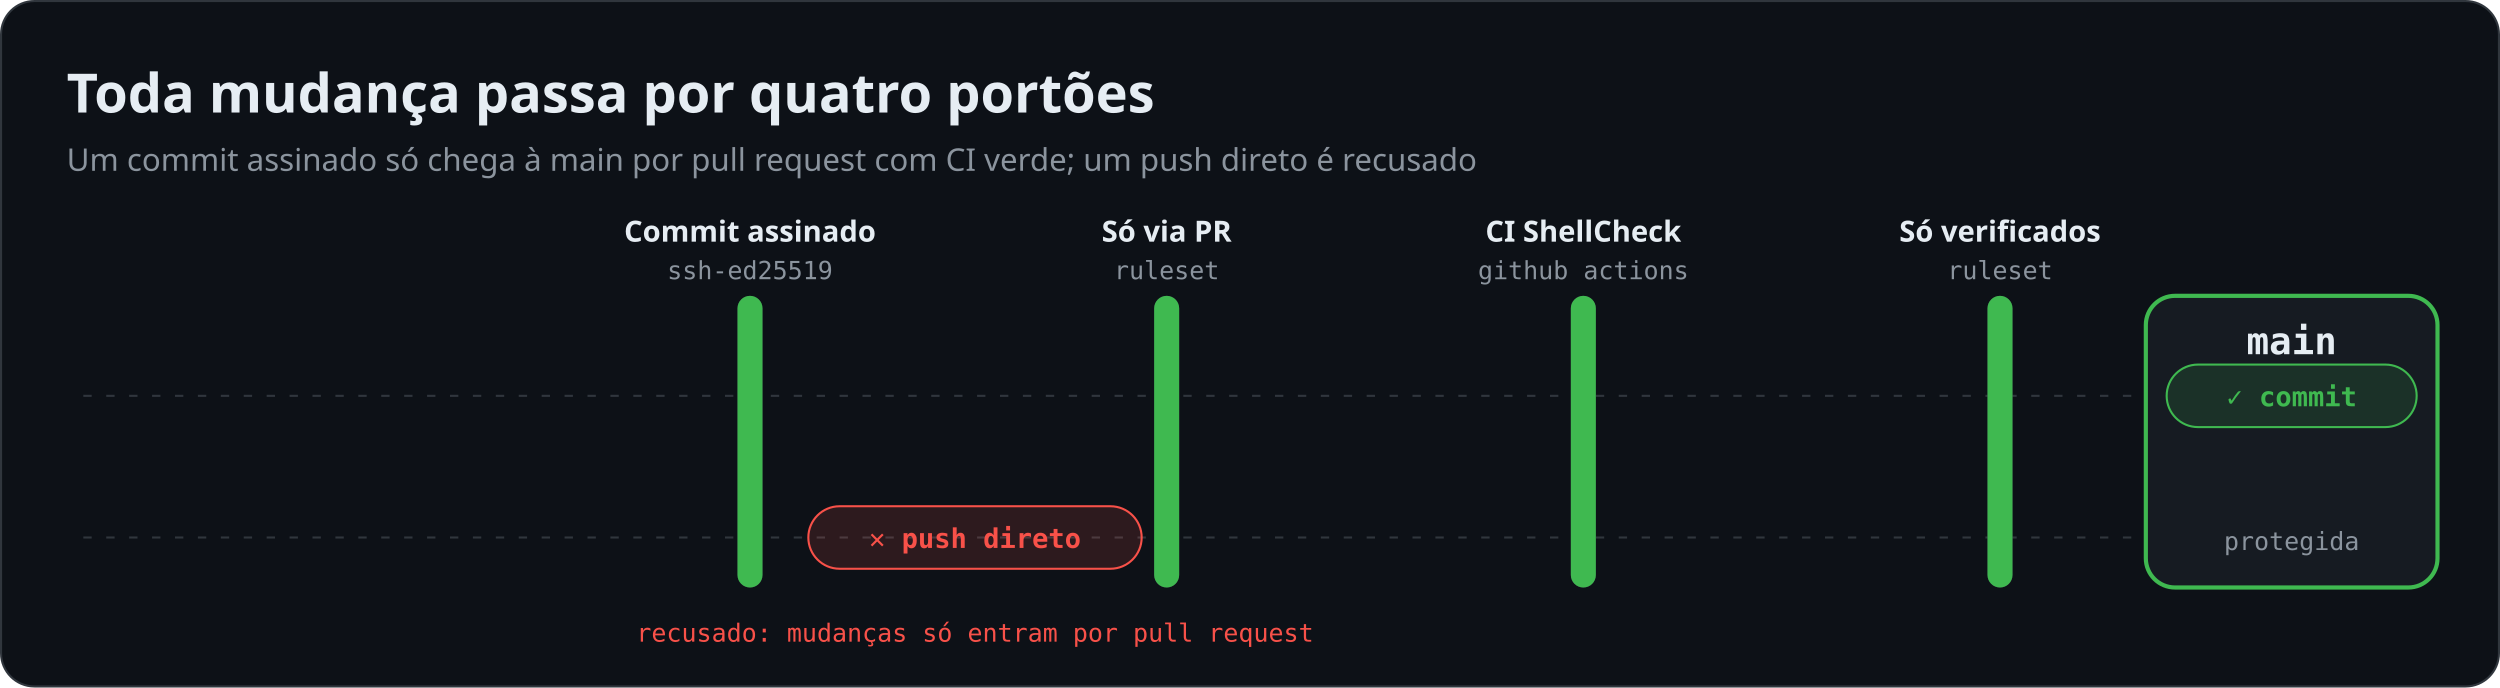
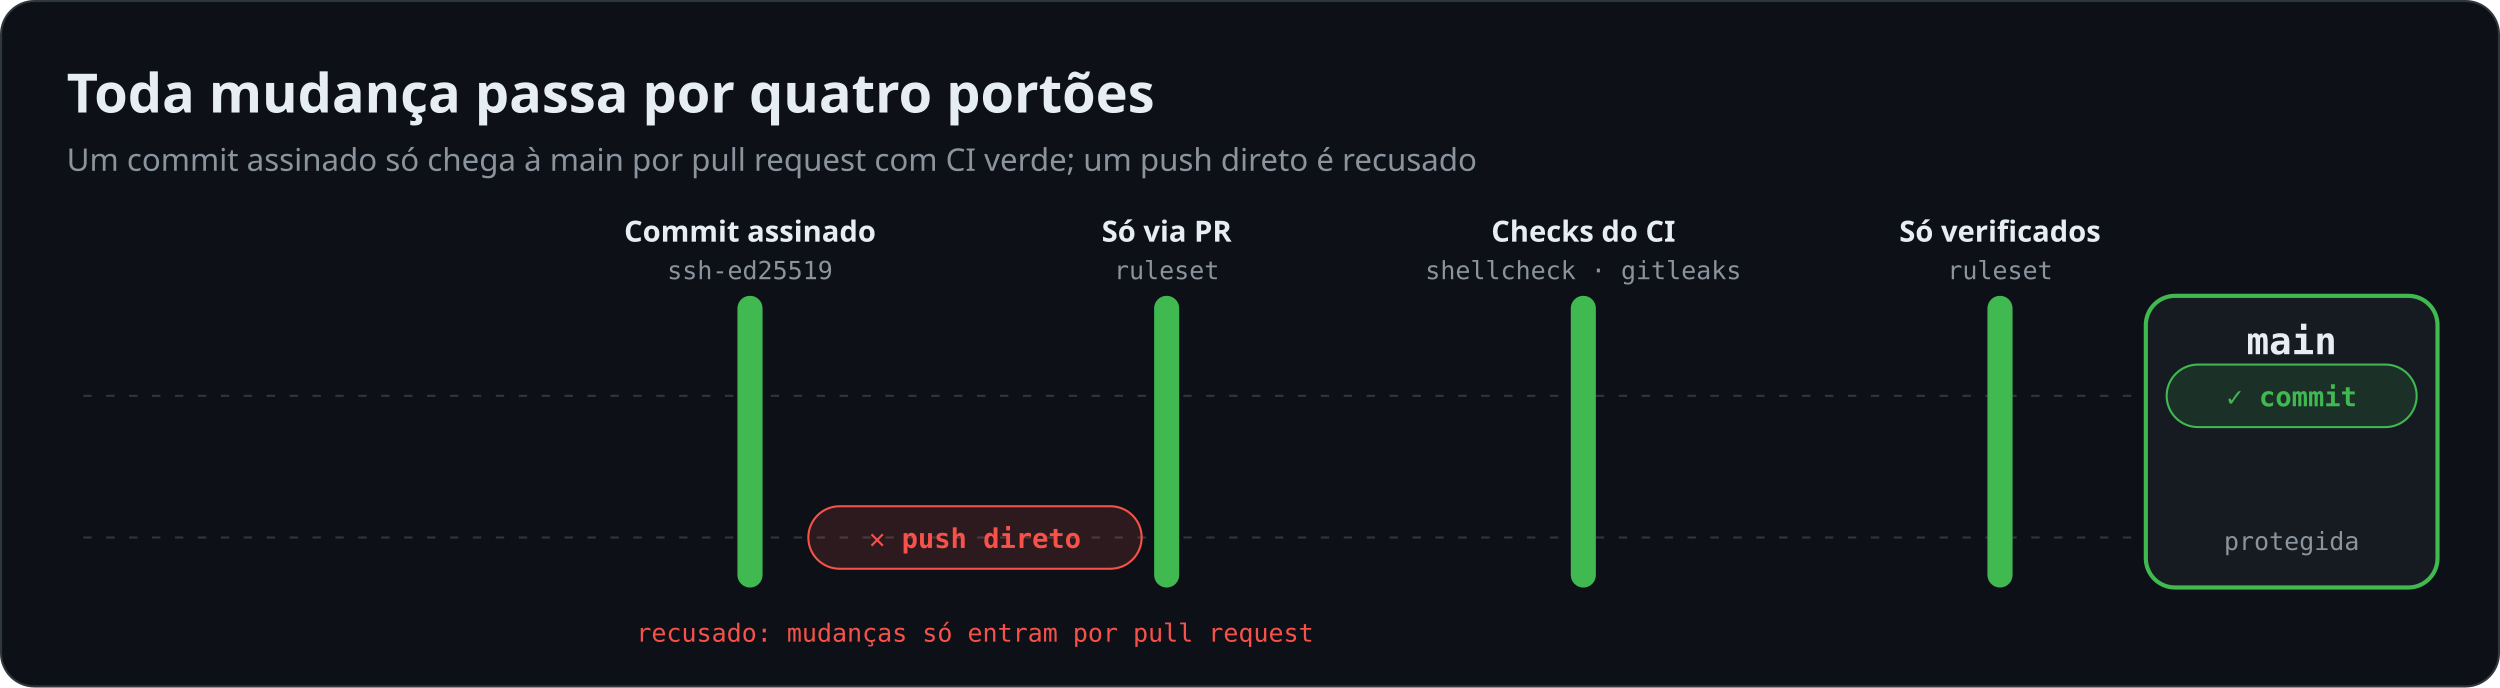
<svg xmlns="http://www.w3.org/2000/svg" width="1200" height="330" viewBox="0 0 1200 330" role="img" aria-labelledby="title desc">
  <style>text { font-family: -apple-system, BlinkMacSystemFont, 'Segoe UI', 'Noto Sans', Helvetica, Arial, sans-serif; } .title { font-size: 26px; font-weight: 800; fill: #e6edf3; } .sub { font-size: 15px; fill: #8b949e; } .mono { font-family: ui-monospace, SFMono-Regular, 'Cascadia Code', Consolas, 'DejaVu Sans Mono', 'Liberation Mono', monospace; }  .gtitle { font-size: 14px; font-weight: 700; fill: #e6edf3; } .gdetail { font-family: ui-monospace, SFMono-Regular, 'Cascadia Code', Consolas, 'DejaVu Sans Mono', 'Liberation Mono', monospace; font-size: 12px; fill: #8b949e; } .packet { font-family: ui-monospace, SFMono-Regular, 'Cascadia Code', Consolas, 'DejaVu Sans Mono', 'Liberation Mono', monospace; font-size: 13px; font-weight: 700; } .ok { transform: translateX(1000.0px); animation: ok 9.0s cubic-bezier(.45,0,.55,1) infinite; } @keyframes ok { 0% { transform: translateX(0); opacity: 1; } 50% { transform: translateX(1000.0px); } 94% { opacity: 1; } 100% { transform: translateX(1000.0px); opacity: 0; } } .bad { transform: translateX(348.0px); animation: bad 9.0s ease-in-out infinite; } @keyframes bad { 0%, 52% { transform: translateX(0); opacity: 0; } 54% { opacity: 1; } 74% { transform: translateX(348.0px); } 75.5% { transform: translateX(338.0px); } 77% { transform: translateX(348.0px); } 78.5% { transform: translateX(342.0px); } 80%, 94% { transform: translateX(348.0px); opacity: 1; } 100% { transform: translateX(348.0px); opacity: 0; } } .flash { opacity: 0; animation: flash 9.0s linear infinite; } @keyframes flash { 0%, 73% { opacity: 0; } 75% { opacity: 1; } 78% { opacity: 0.3; } 81% { opacity: 1; } 86%, 100% { opacity: 0; } } .blocked { animation: blocked 9.0s linear infinite; } @keyframes blocked { 0%, 80.00% { opacity: 0; } 82.00%, 94% { opacity: 1; } 100% { opacity: 0; } } .target { animation: target 9.0s linear infinite; } @keyframes target { 0%, 48.00% { opacity: 0; } 50.00%, 94% { opacity: 1; } 100% { opacity: 0; } } .g0 { animation: g0 9.0s linear infinite; } @keyframes g0 { 0%, 13.00% { opacity: 0; } 15.00%, 94% { opacity: 1; } 100% { opacity: 0; } } .g1 { animation: g1 9.0s linear infinite; } @keyframes g1 { 0%, 23.00% { opacity: 0; } 25.00%, 94% { opacity: 1; } 100% { opacity: 0; } } .g2 { animation: g2 9.0s linear infinite; } @keyframes g2 { 0%, 33.00% { opacity: 0; } 35.00%, 94% { opacity: 1; } 100% { opacity: 0; } } .g3 { animation: g3 9.0s linear infinite; } @keyframes g3 { 0%, 43.00% { opacity: 0; } 45.00%, 94% { opacity: 1; } 100% { opacity: 0; } } @media (prefers-reduced-motion: reduce) { * { animation: none !important; } }</style>
  <rect x="0.5" y="0.5" width="1199" height="329" rx="16" fill="#0d1117" stroke="#30363d" />
  <text x="32" y="54" class="title">Toda mudança passa por quatro portões</text>
  <text x="32" y="82" class="sub">Um commit assinado só chega à main por pull request com CI verde; um push direto é recusado</text>
  <path d="M40 190 H1030" stroke="#30363d" stroke-dasharray="4 7" />
  <path d="M40 258 H1030" stroke="#30363d" stroke-dasharray="4 7" />
  <text x="360" y="116" text-anchor="middle" class="gtitle">Commit assinado</text>
  <text x="360" y="134" text-anchor="middle" class="gdetail">ssh-ed25519</text>
  <rect x="354" y="142" width="12" height="140" rx="6" fill="#30363d" />
  <rect class="g0" x="354" y="142" width="12" height="140" rx="6" fill="#3fb950" />
  <text x="560" y="116" text-anchor="middle" class="gtitle">Só via PR</text>
  <text x="560" y="134" text-anchor="middle" class="gdetail">ruleset</text>
  <rect x="554" y="142" width="12" height="140" rx="6" fill="#30363d" />
  <rect class="g1" x="554" y="142" width="12" height="140" rx="6" fill="#3fb950" />
  <rect class="flash" x="554" y="142" width="12" height="140" rx="6" fill="#f85149" />
-   <text x="760" y="116" text-anchor="middle" class="gtitle">CI ShellCheck</text>
-   <text x="760" y="134" text-anchor="middle" class="gdetail">github actions</text>
+   <text x="760" y="116" text-anchor="middle" class="gtitle">Checks do CI</text>
+   <text x="760" y="134" text-anchor="middle" class="gdetail">shellcheck · gitleaks</text>
  <rect x="754" y="142" width="12" height="140" rx="6" fill="#30363d" />
  <rect class="g2" x="754" y="142" width="12" height="140" rx="6" fill="#3fb950" />
  <text x="960" y="116" text-anchor="middle" class="gtitle">Só verificados</text>
  <text x="960" y="134" text-anchor="middle" class="gdetail">ruleset</text>
  <rect x="954" y="142" width="12" height="140" rx="6" fill="#30363d" />
  <rect class="g3" x="954" y="142" width="12" height="140" rx="6" fill="#3fb950" />
  <rect x="1030" y="142" width="140" height="140" rx="14" fill="#161b22" stroke="#30363d" />
  <rect class="target" x="1030" y="142" width="140" height="140" rx="14" fill="none" stroke="#3fb950" stroke-width="2" />
  <text x="1100.0" y="170" text-anchor="middle" class="mono" font-size="18" font-weight="700" fill="#e6edf3">main</text>
  <text x="1100.0" y="264" text-anchor="middle" class="gdetail">protegida</text>
  <g class="ok">
    <rect x="40" y="175" width="120" height="30" rx="15" fill="#3fb950" fill-opacity="0.14" stroke="#3fb950" />
    <text x="100.0" y="195" text-anchor="middle" class="packet" fill="#3fb950">✓ commit</text>
  </g>
  <g class="bad">
    <rect x="40" y="243" width="160" height="30" rx="15" fill="#f85149" fill-opacity="0.14" stroke="#f85149" />
    <text x="120.0" y="263" text-anchor="middle" class="packet" fill="#f85149">✕ push direto</text>
  </g>
  <text class="blocked mono" x="468.0" y="308" text-anchor="middle" font-size="12" fill="#f85149">recusado: mudanças só entram por pull request</text>
</svg>
